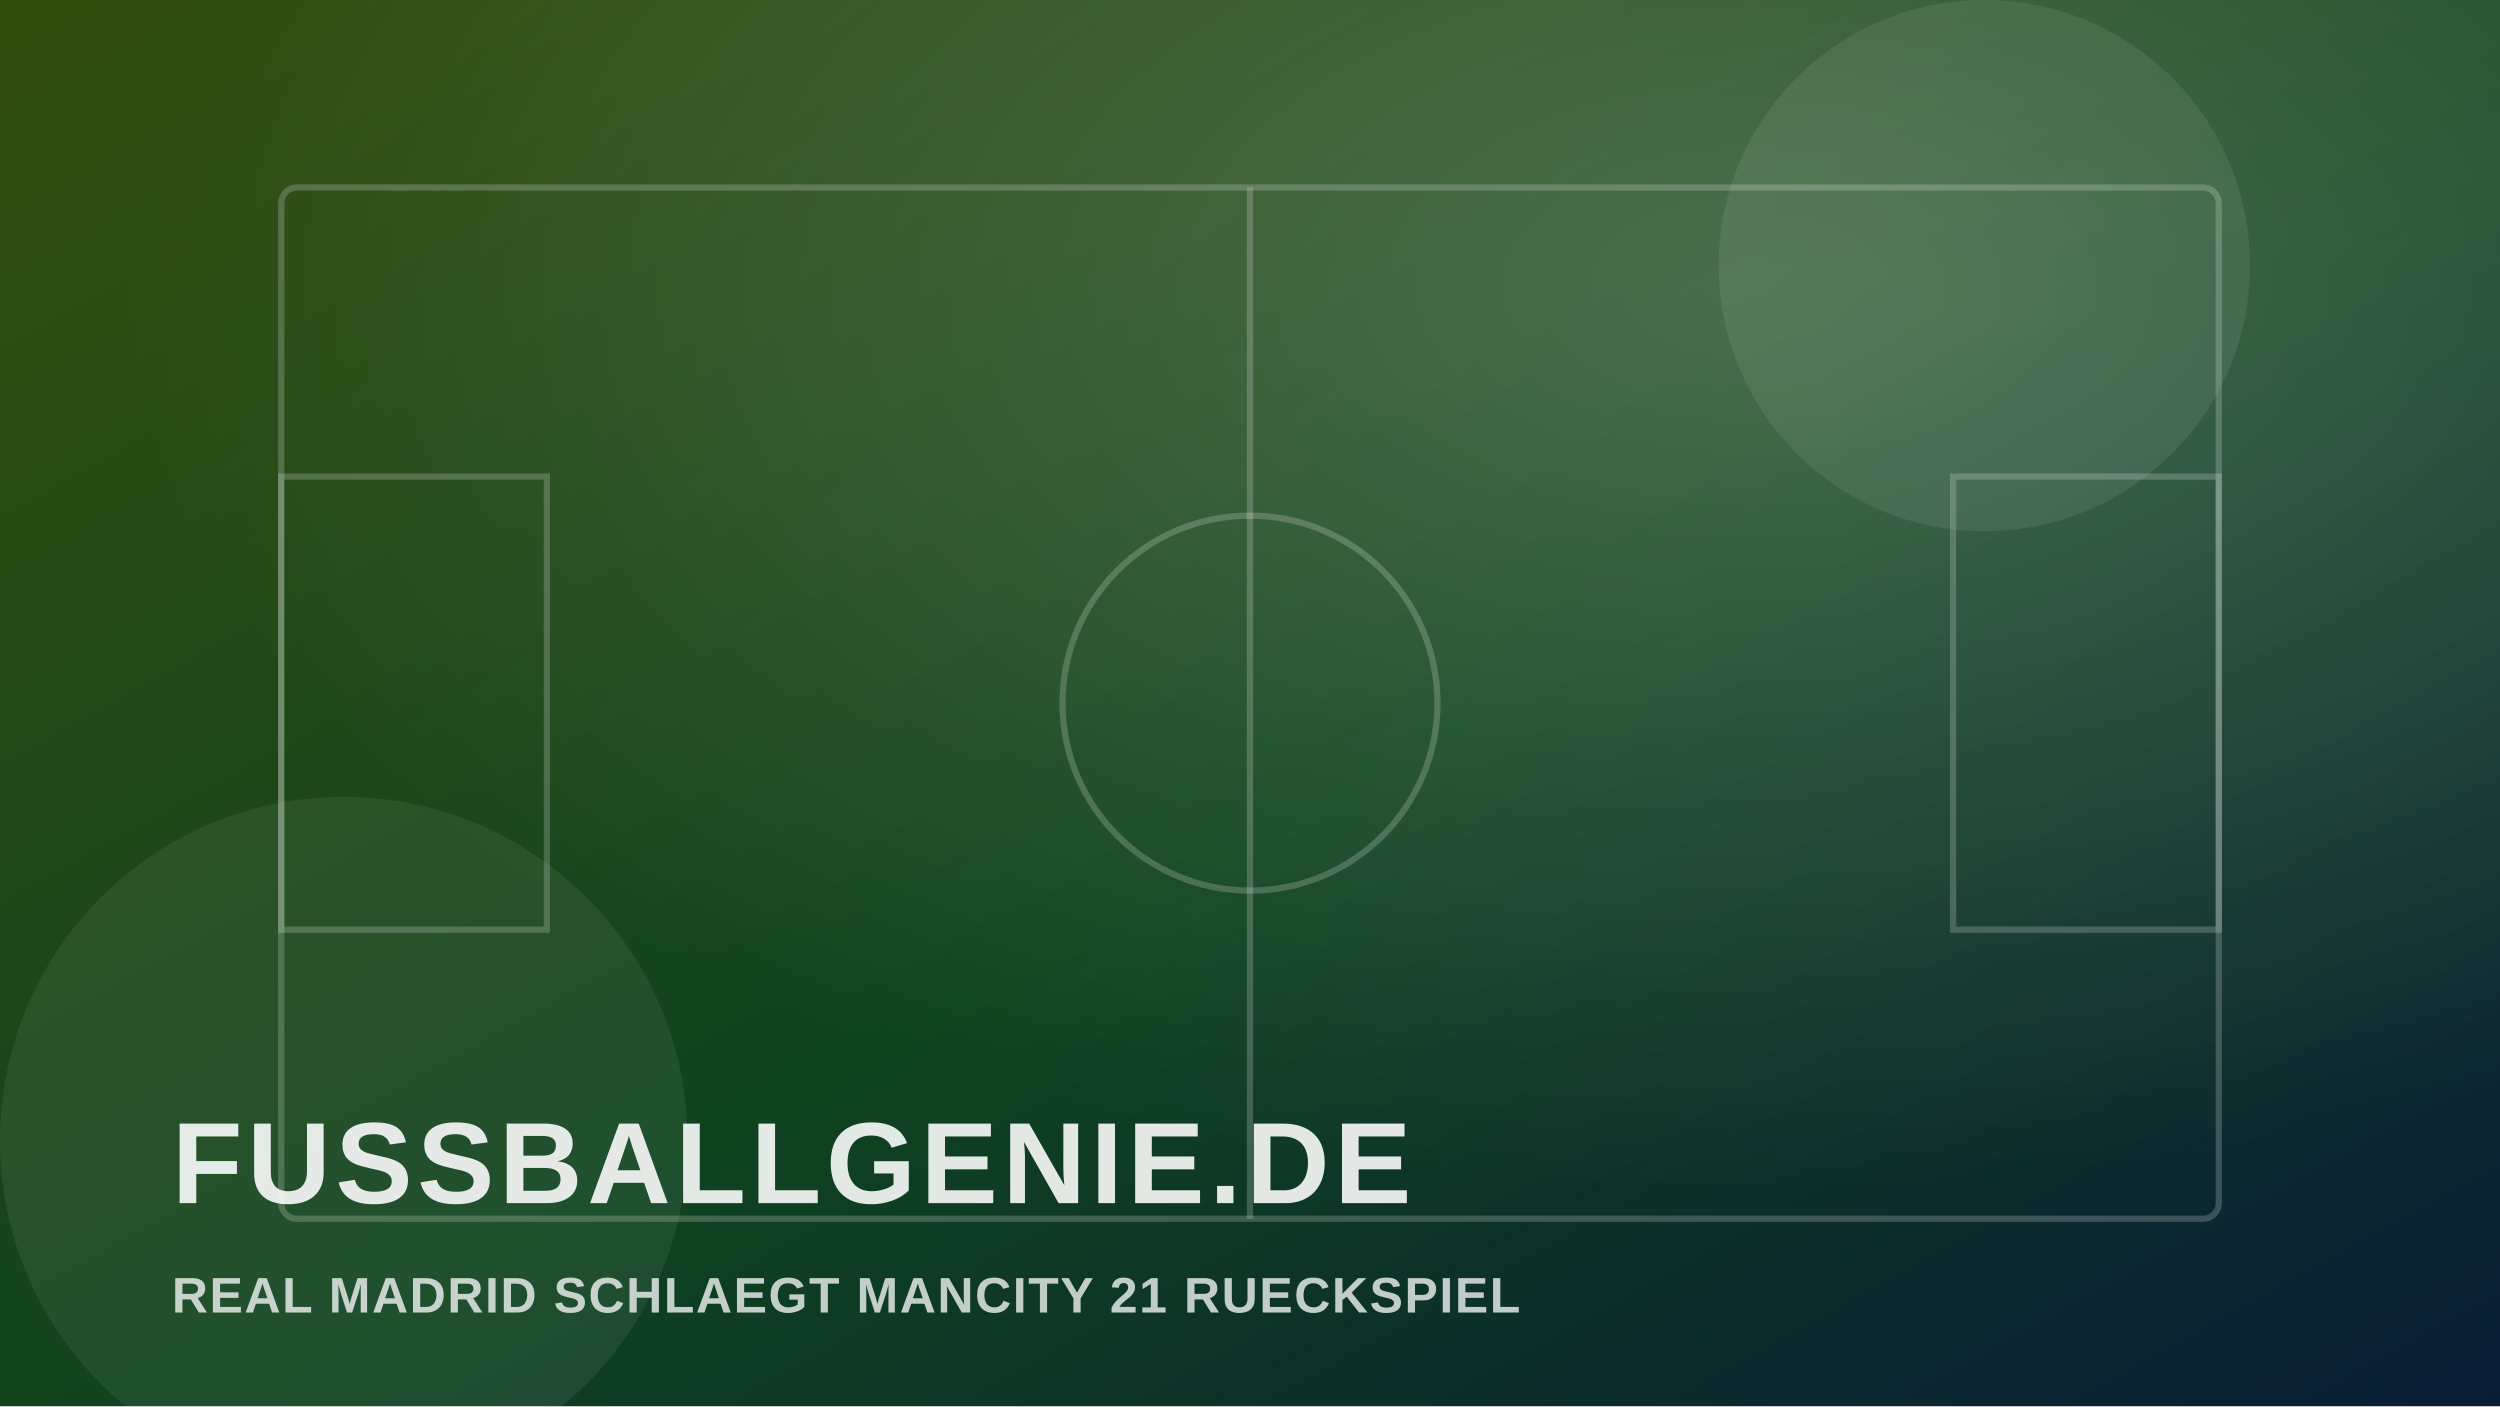
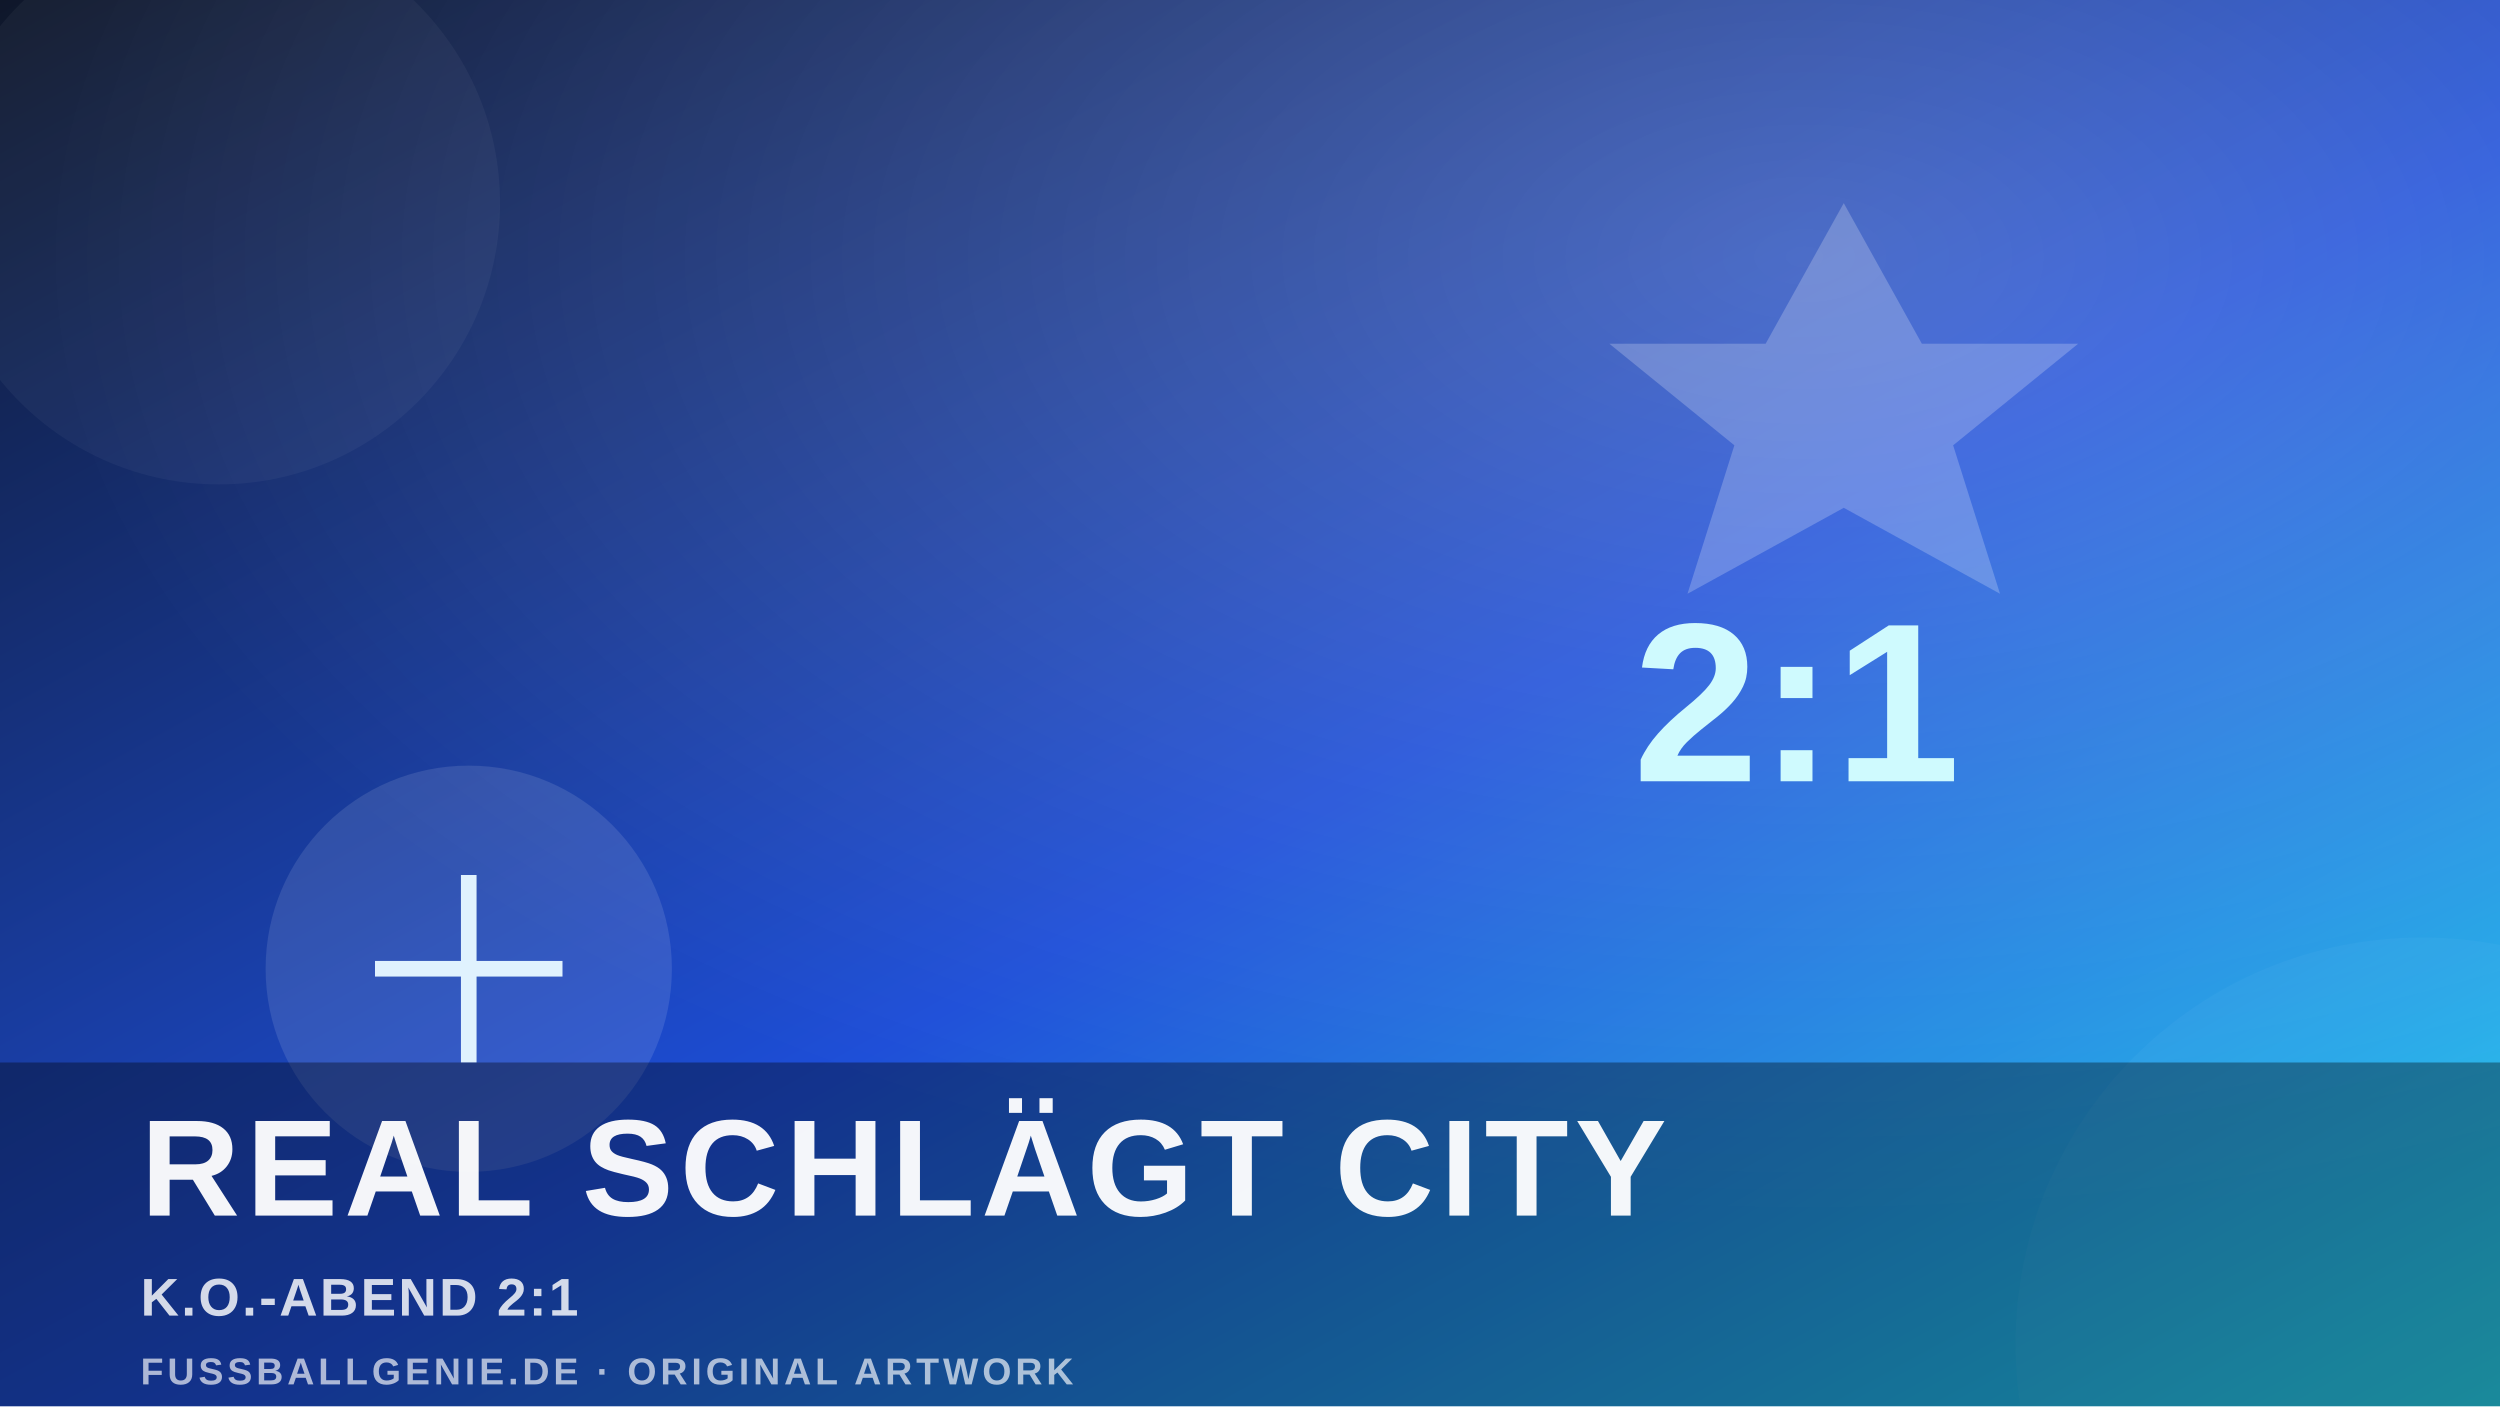
- <svg xmlns="http://www.w3.org/2000/svg" width="1600" height="900" viewBox="0 0 1600 900" role="img" aria-label="REAL MADRID SCHLAEGT MANCITY 21 RUECKSPIEL">
+ <svg xmlns="http://www.w3.org/2000/svg" width="1600" height="900" viewBox="0 0 1600 900" role="img" aria-label="REAL SCHLÄGT CITY">
  <defs>
-     <linearGradient id="g" x1="0" y1="0" x2="1" y2="1">
-       <stop offset="0%" stop-color="hsl(84,70%,18%)" />
-       <stop offset="55%" stop-color="hsl(139,64%,16%)" />
-       <stop offset="100%" stop-color="hsl(214,72%,12%)" />
+     <linearGradient id="bg" x1="0" y1="0" x2="1" y2="1">
+       <stop offset="0%" stop-color="#0f172a" />
+       <stop offset="55%" stop-color="#1d4ed8" />
+       <stop offset="100%" stop-color="#22d3ee" />
    </linearGradient>
-     <radialGradient id="r" cx="70%" cy="20%" r="65%">
+     <radialGradient id="glow" cx="72%" cy="18%" r="70%">
      <stop offset="0%" stop-color="rgba(255,255,255,.22)" />
      <stop offset="100%" stop-color="rgba(255,255,255,0)" />
    </radialGradient>
  </defs>
-   <rect width="1600" height="900" fill="url(#g)" />
-   <rect width="1600" height="900" fill="url(#r)" />
-   <circle cx="1270" cy="170" r="170" fill="rgba(255,255,255,.08)" />
-   <circle cx="220" cy="730" r="220" fill="rgba(255,255,255,.07)" />
-   <g stroke="rgba(255,255,255,.2)" fill="none" stroke-width="4">
-     <rect x="180" y="120" width="1240" height="660" rx="10" />
-     <circle cx="800" cy="450" r="120" />
-     <line x1="800" y1="120" x2="800" y2="780" />
-     <rect x="180" y="305" width="170" height="290" />
-     <rect x="1250" y="305" width="170" height="290" />
+   <rect width="1600" height="900" fill="url(#bg)" />
+   <rect width="1600" height="900" fill="url(#glow)" />
+   <g opacity=".35">
+     <circle cx="140" cy="130" r="180" fill="rgba(255,255,255,.12)" />
+     <circle cx="1550" cy="860" r="260" fill="rgba(255,255,255,.08)" />
  </g>
-   <text x="110" y="770" fill="rgba(255,255,255,.88)" font-family="Barlow Condensed, Arial, sans-serif" font-size="74" font-weight="800" letter-spacing="3">FUSSBALLGENIE.DE</text>
-   <text x="110" y="840" fill="rgba(255,255,255,.75)" font-family="Barlow, Arial, sans-serif" font-size="32" font-weight="600" letter-spacing="1">REAL MADRID SCHLAEGT MANCITY 21 RUECKSPIEL</text>
+   <g>
+     <path d="M1180 130 L1230 220 L1330 220 L1250 285 L1280 380 L1180 325 L1080 380 L1110 285 L1030 220 L1130 220 Z" fill="rgba(255,255,255,.22)" />
+     <text x="1045" y="500" fill="#cffafe" font-family="Barlow Condensed, Arial" font-size="145" font-weight="900">2:1</text>
+     <circle cx="300" cy="620" r="130" fill="rgba(255,255,255,.11)" />
+     <path d="M240 620 L360 620 M300 560 L300 680" stroke="#e0f2fe" stroke-width="10" />
+   </g>
+   <rect x="0" y="680" width="1600" height="220" fill="rgba(0,0,0,.35)" />
+   <text x="90" y="778" fill="rgba(255,255,255,.95)" font-family="Barlow Condensed, Arial, sans-serif" font-size="88" font-weight="900" letter-spacing="4">REAL SCHLÄGT CITY</text>
+   <text x="90" y="842" fill="rgba(255,255,255,.82)" font-family="Barlow, Arial, sans-serif" font-size="34" font-weight="700" letter-spacing="1.5">K.O.-ABEND 2:1</text>
+   <text x="90" y="886" fill="rgba(255,255,255,.65)" font-family="Barlow Condensed, Arial, sans-serif" font-size="24" font-weight="700" letter-spacing="2.5">FUSSBALLGENIE.DE · ORIGINAL ARTWORK</text>
</svg>
